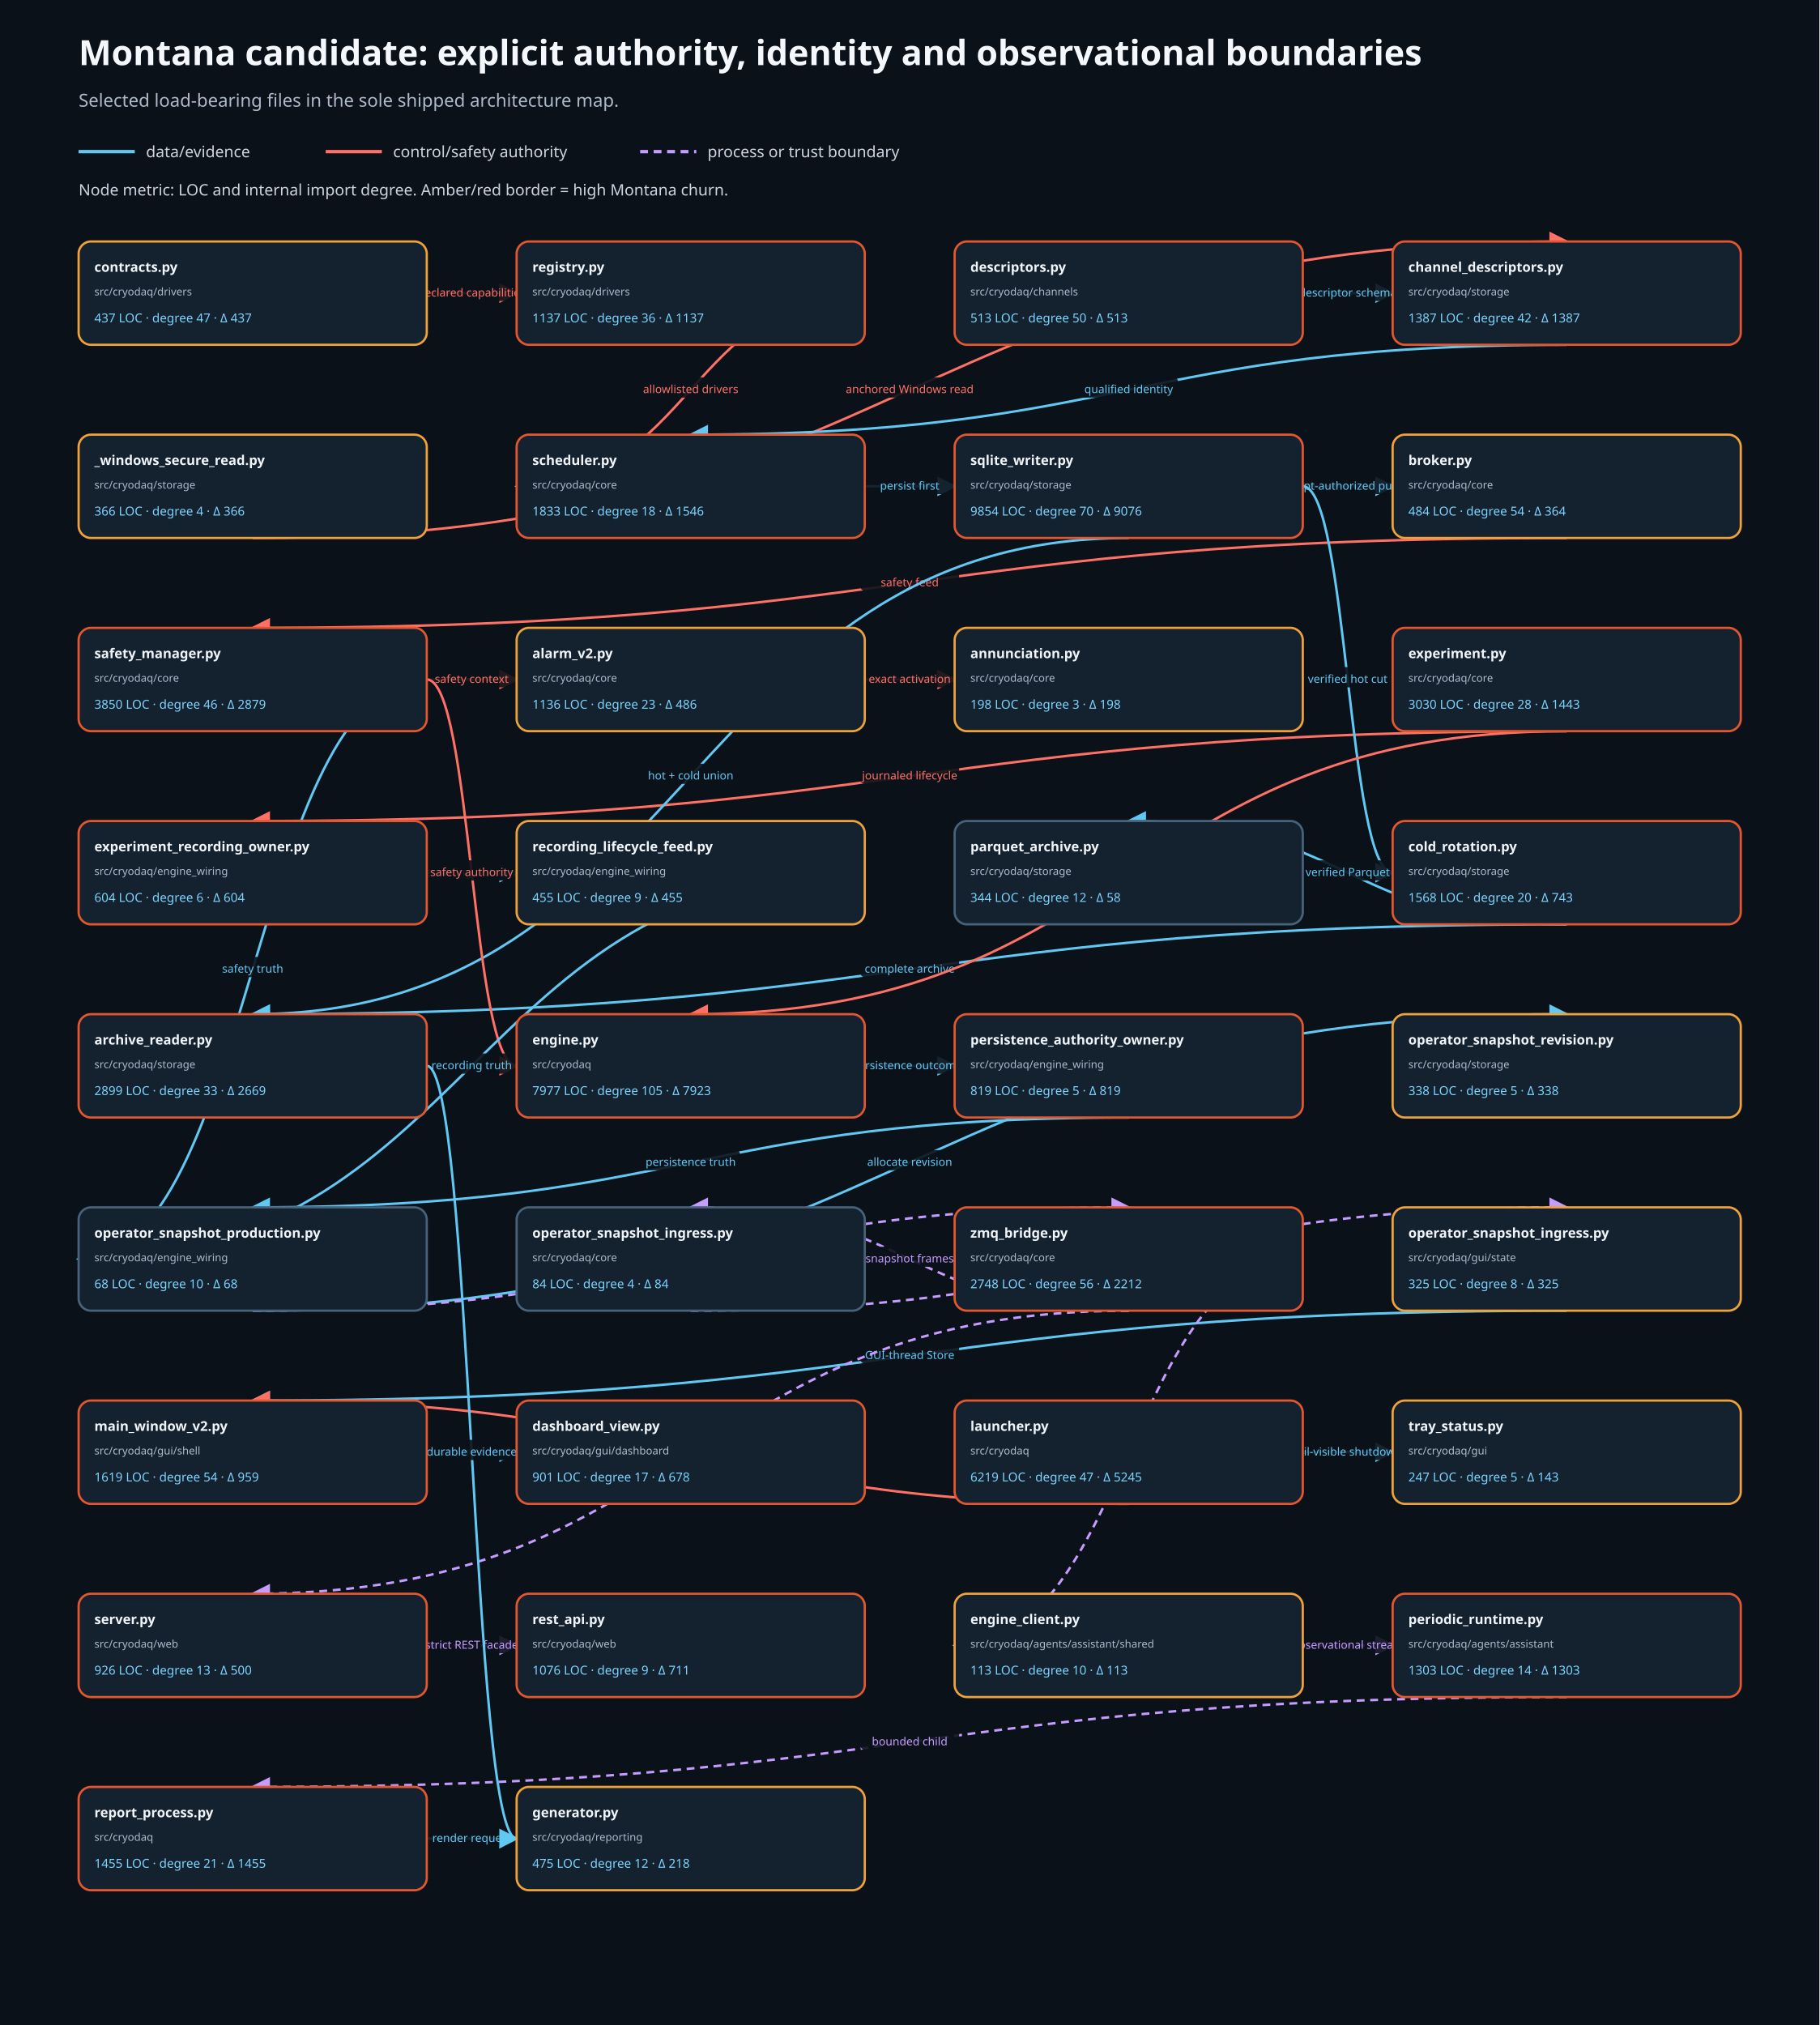
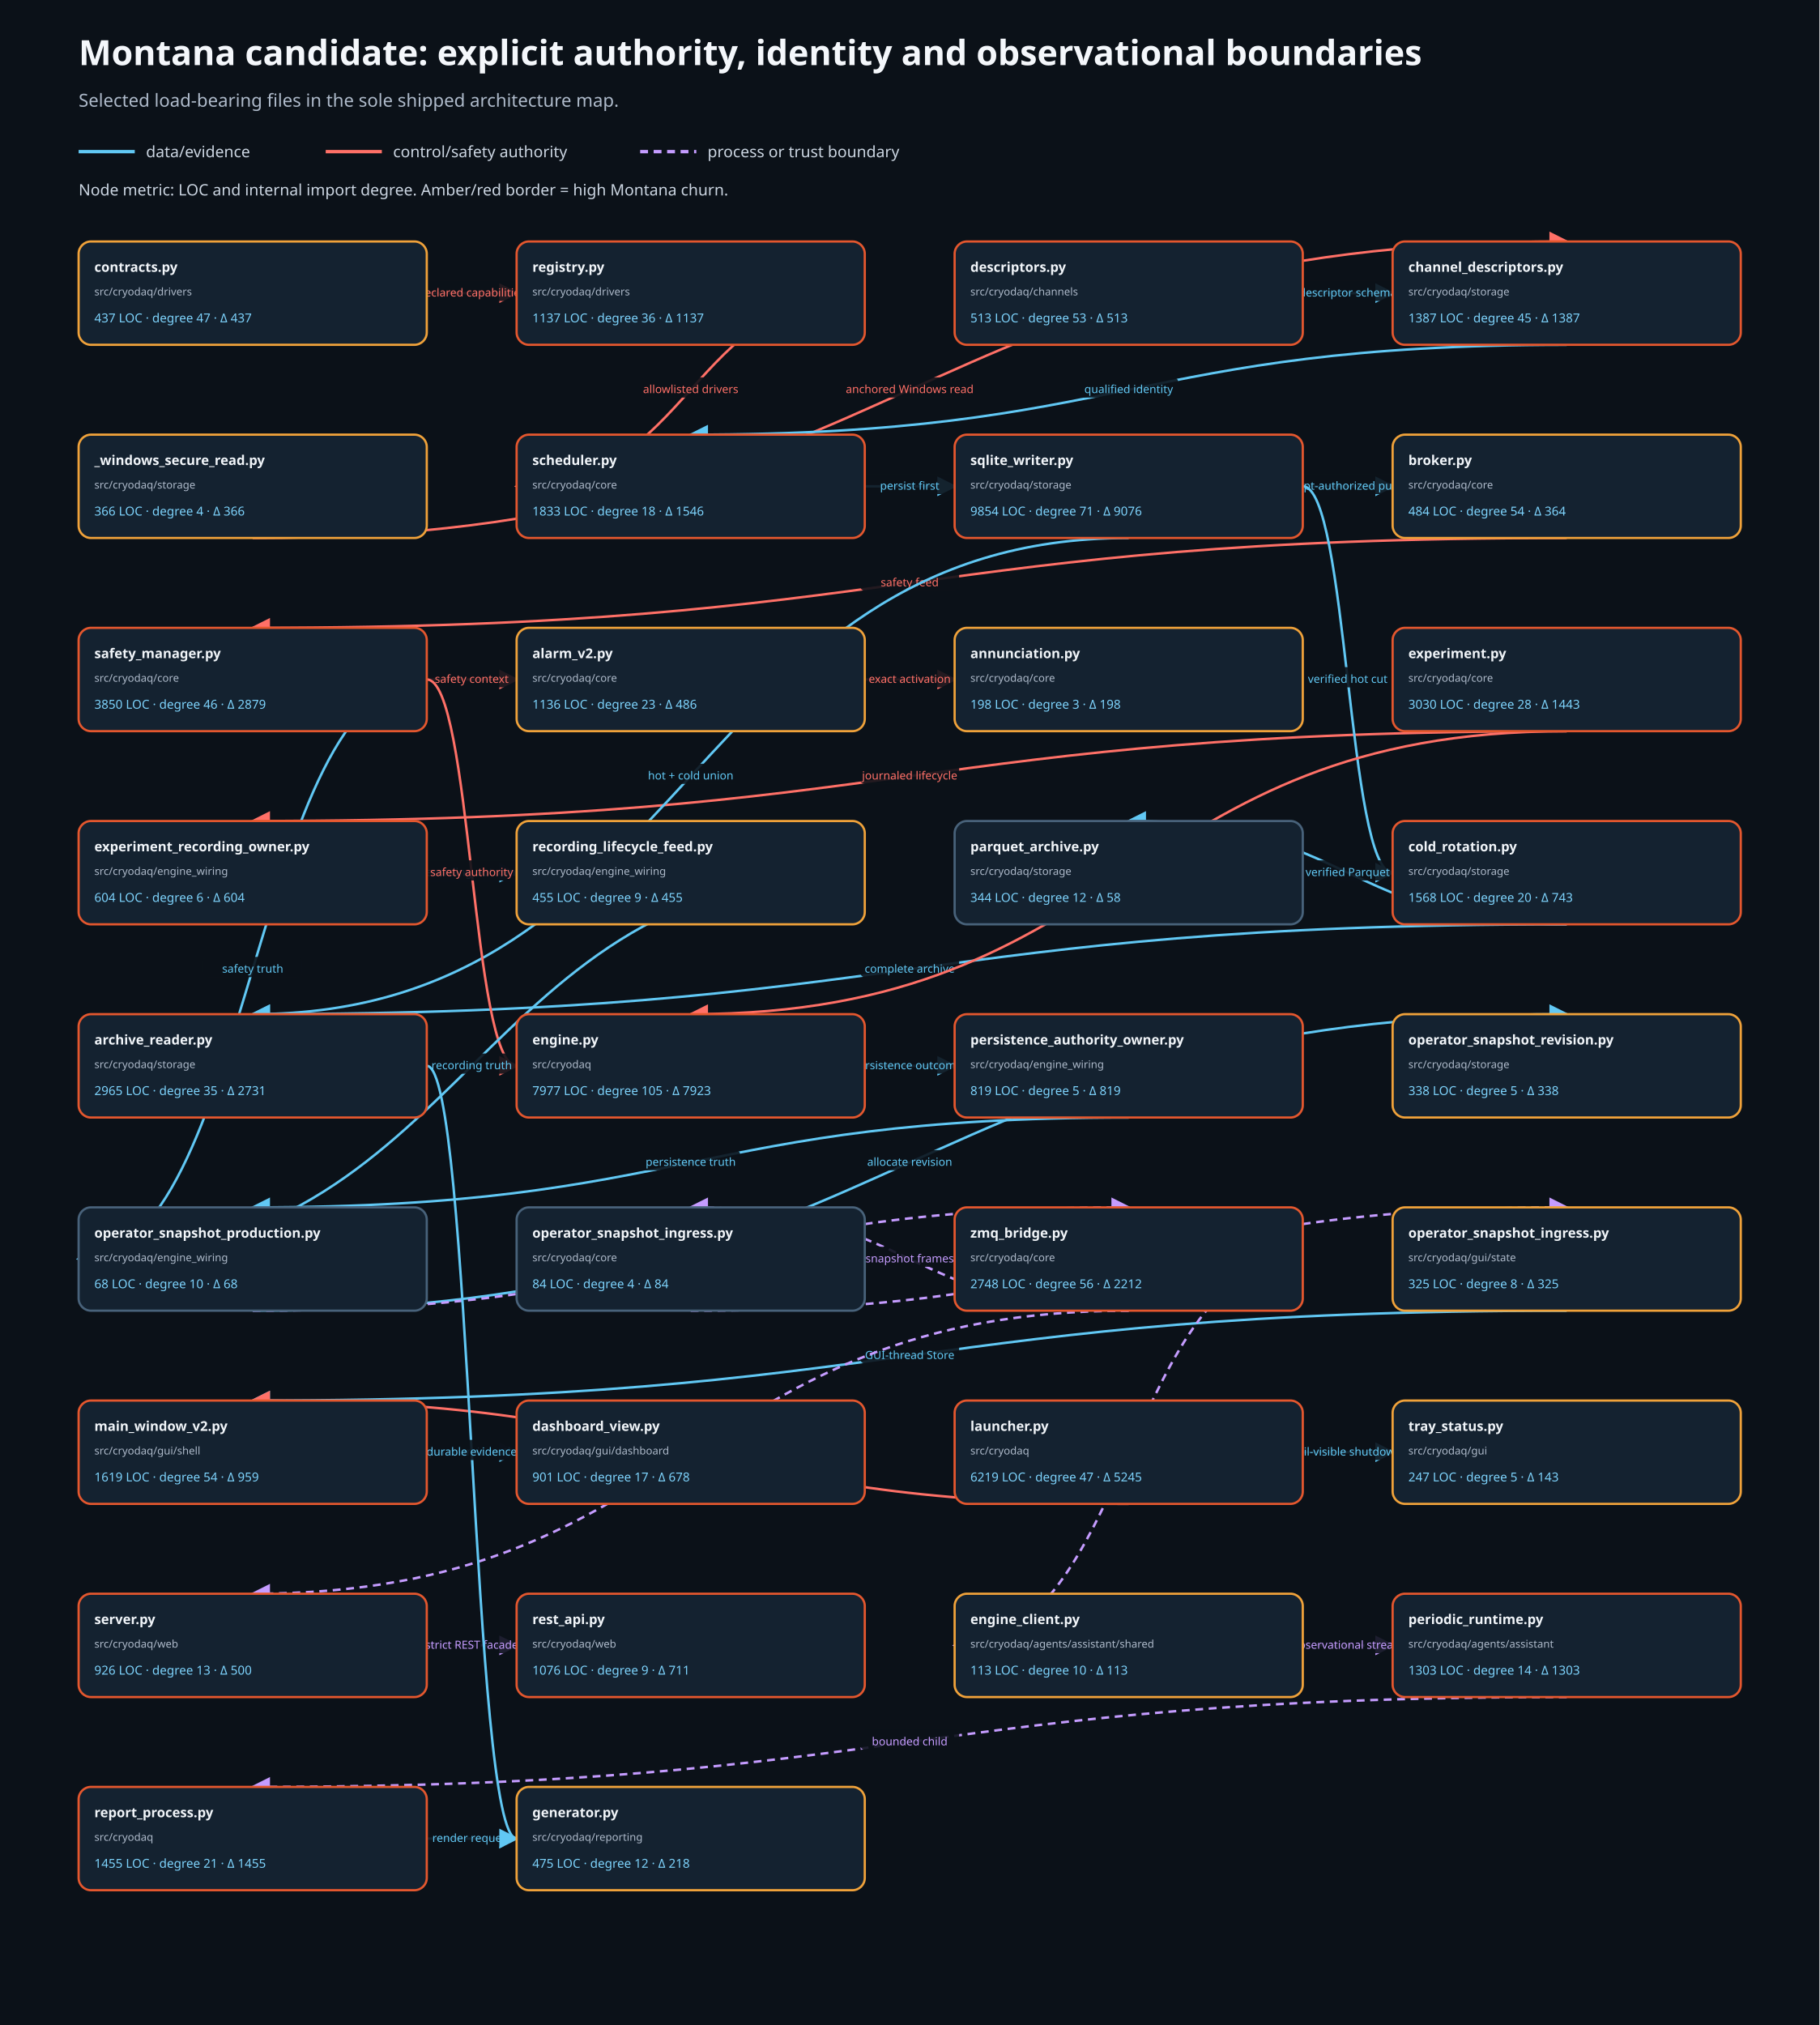
<svg xmlns="http://www.w3.org/2000/svg" role="img" aria-labelledby="title desc" viewBox="0 0 1620 1803" width="1620" height="1803">
  <defs>
    <marker id="dataArrow" markerWidth="8" markerHeight="8" refX="7" refY="4" orient="auto">
      <path d="M0,0 L8,4 L0,8 Z" fill="#61c8f4" />
    </marker>
    <marker id="controlArrow" markerWidth="8" markerHeight="8" refX="7" refY="4" orient="auto">
      <path d="M0,0 L8,4 L0,8 Z" fill="#ff7067" />
    </marker>
    <marker id="boundaryArrow" markerWidth="8" markerHeight="8" refX="7" refY="4" orient="auto">
      <path d="M0,0 L8,4 L0,8 Z" fill="#c59cff" />
    </marker>
  </defs>
  <rect width="100%" height="100%" fill="#0b1118" />
  <text x="70" y="58" fill="#f4f7fb" font-family="Segoe UI, sans-serif" font-size="31" font-weight="700">Montana candidate: explicit authority, identity and observational boundaries</text>
  <text x="70" y="95" fill="#aebaca" font-family="Segoe UI, sans-serif" font-size="16">Selected load-bearing files in the sole shipped architecture map.</text>
  <g aria-label="Legend" font-family="Segoe UI, sans-serif" font-size="14">
    <line x1="70" y1="135" x2="120" y2="135" stroke="#61c8f4" stroke-width="3" />
    <text x="130" y="140" fill="#cbd5e1">data/evidence</text>
    <line x1="290" y1="135" x2="340" y2="135" stroke="#ff7067" stroke-width="3" />
    <text x="350" y="140" fill="#cbd5e1">control/safety authority</text>
    <line x1="570" y1="135" x2="620" y2="135" stroke="#c59cff" stroke-width="3" stroke-dasharray="7 5" />
    <text x="630" y="140" fill="#cbd5e1">process or trust boundary</text>
    <text x="70" y="174" fill="#cbd5e1">Node metric: LOC and internal import degree. Amber/red border = high Montana churn.</text>
  </g>
  <g class="architecture-edges" fill="none">
    <path d="M380,261.0 C420.0,261.0 420.0,261.0 460,261.0" stroke="#ff7067" stroke-width="2.2" marker-end="url(#controlArrow)" />
    <rect x="376.0" y="250.0" width="88" height="18" rx="4" fill="#0b1118" opacity=".9" />
    <text x="420.0" y="264.0" text-anchor="middle" fill="#ff7067" font-family="Segoe UI, sans-serif" font-size="10">declared capabilities</text>
    <path d="M770,261.0 C615.0,261.0 615.0,433.0 460,433.0" stroke="#ff7067" stroke-width="2.2" marker-end="url(#controlArrow)" />
    <rect x="571.0" y="336.0" width="88" height="18" rx="4" fill="#0b1118" opacity=".9" />
    <text x="615.0" y="350.0" text-anchor="middle" fill="#ff7067" font-family="Segoe UI, sans-serif" font-size="10">allowlisted drivers</text>
    <path d="M1160,261.0 C1200.0,261.0 1200.0,261.0 1240,261.0" stroke="#61c8f4" stroke-width="2.2" marker-end="url(#dataArrow)" />
    <rect x="1156.0" y="250.0" width="88" height="18" rx="4" fill="#0b1118" opacity=".9" />
    <text x="1200.0" y="264.0" text-anchor="middle" fill="#61c8f4" font-family="Segoe UI, sans-serif" font-size="10">descriptor schema</text>
    <path d="M225.0,479 C810.0,479 810.0,215 1395.0,215" stroke="#ff7067" stroke-width="2.2" marker-end="url(#controlArrow)" />
    <rect x="766.0" y="336.0" width="88" height="18" rx="4" fill="#0b1118" opacity=".9" />
    <text x="810.0" y="350.0" text-anchor="middle" fill="#ff7067" font-family="Segoe UI, sans-serif" font-size="10">anchored Windows read</text>
    <path d="M1395.0,307 C1005.0,307 1005.0,387 615.0,387" stroke="#61c8f4" stroke-width="2.2" marker-end="url(#dataArrow)" />
    <rect x="961.0" y="336.0" width="88" height="18" rx="4" fill="#0b1118" opacity=".9" />
    <text x="1005.0" y="350.0" text-anchor="middle" fill="#61c8f4" font-family="Segoe UI, sans-serif" font-size="10">qualified identity</text>
    <path d="M770,433.0 C810.0,433.0 810.0,433.0 850,433.0" stroke="#61c8f4" stroke-width="2.2" marker-end="url(#dataArrow)" />
    <rect x="766.0" y="422.0" width="88" height="18" rx="4" fill="#0b1118" opacity=".9" />
    <text x="810.0" y="436.0" text-anchor="middle" fill="#61c8f4" font-family="Segoe UI, sans-serif" font-size="10">persist first</text>
    <path d="M1160,433.0 C1200.0,433.0 1200.0,433.0 1240,433.0" stroke="#61c8f4" stroke-width="2.2" marker-end="url(#dataArrow)" />
    <rect x="1156.0" y="422.0" width="88" height="18" rx="4" fill="#0b1118" opacity=".9" />
    <text x="1200.0" y="436.0" text-anchor="middle" fill="#61c8f4" font-family="Segoe UI, sans-serif" font-size="10">receipt-authorized publish</text>
    <path d="M1395.0,479 C810.0,479 810.0,559 225.0,559" stroke="#ff7067" stroke-width="2.2" marker-end="url(#controlArrow)" />
    <rect x="766.0" y="508.0" width="88" height="18" rx="4" fill="#0b1118" opacity=".9" />
    <text x="810.0" y="522.0" text-anchor="middle" fill="#ff7067" font-family="Segoe UI, sans-serif" font-size="10">safety feed</text>
    <path d="M380,605.0 C420.0,605.0 420.0,605.0 460,605.0" stroke="#ff7067" stroke-width="2.2" marker-end="url(#controlArrow)" />
    <rect x="376.0" y="594.0" width="88" height="18" rx="4" fill="#0b1118" opacity=".9" />
    <text x="420.0" y="608.0" text-anchor="middle" fill="#ff7067" font-family="Segoe UI, sans-serif" font-size="10">safety context</text>
    <path d="M770,605.0 C810.0,605.0 810.0,605.0 850,605.0" stroke="#ff7067" stroke-width="2.2" marker-end="url(#controlArrow)" />
    <rect x="766.0" y="594.0" width="88" height="18" rx="4" fill="#0b1118" opacity=".9" />
    <text x="810.0" y="608.0" text-anchor="middle" fill="#ff7067" font-family="Segoe UI, sans-serif" font-size="10">exact activation</text>
    <path d="M1395.0,651 C810.0,651 810.0,731 225.0,731" stroke="#ff7067" stroke-width="2.2" marker-end="url(#controlArrow)" />
    <rect x="766.0" y="680.0" width="88" height="18" rx="4" fill="#0b1118" opacity=".9" />
    <text x="810.0" y="694.0" text-anchor="middle" fill="#ff7067" font-family="Segoe UI, sans-serif" font-size="10">journaled lifecycle</text>
    <path d="M380,777.0 C420.0,777.0 420.0,777.0 460,777.0" stroke="#61c8f4" stroke-width="2.2" marker-end="url(#dataArrow)" />
    <rect x="376.0" y="766.0" width="88" height="18" rx="4" fill="#0b1118" opacity=".9" />
    <text x="420.0" y="780.0" text-anchor="middle" fill="#61c8f4" font-family="Segoe UI, sans-serif" font-size="10">recording outcome</text>
    <path d="M1160,433.0 C1200.0,433.0 1200.0,777.0 1240,777.0" stroke="#61c8f4" stroke-width="2.2" marker-end="url(#dataArrow)" />
    <rect x="1156.0" y="594.0" width="88" height="18" rx="4" fill="#0b1118" opacity=".9" />
    <text x="1200.0" y="608.0" text-anchor="middle" fill="#61c8f4" font-family="Segoe UI, sans-serif" font-size="10">verified hot cut</text>
    <path d="M1395.0,823 C1200.0,823 1200.0,731 1005.0,731" stroke="#61c8f4" stroke-width="2.2" marker-end="url(#dataArrow)" />
    <rect x="1156.0" y="766.0" width="88" height="18" rx="4" fill="#0b1118" opacity=".9" />
    <text x="1200.0" y="780.0" text-anchor="middle" fill="#61c8f4" font-family="Segoe UI, sans-serif" font-size="10">verified Parquet</text>
    <path d="M1395.0,823 C810.0,823 810.0,903 225.0,903" stroke="#61c8f4" stroke-width="2.2" marker-end="url(#dataArrow)" />
    <rect x="766.0" y="852.0" width="88" height="18" rx="4" fill="#0b1118" opacity=".9" />
    <text x="810.0" y="866.0" text-anchor="middle" fill="#61c8f4" font-family="Segoe UI, sans-serif" font-size="10">complete archive</text>
    <path d="M1005.0,479 C615.0,479 615.0,903 225.0,903" stroke="#61c8f4" stroke-width="2.2" marker-end="url(#dataArrow)" />
    <rect x="571.0" y="680.0" width="88" height="18" rx="4" fill="#0b1118" opacity=".9" />
    <text x="615.0" y="694.0" text-anchor="middle" fill="#61c8f4" font-family="Segoe UI, sans-serif" font-size="10">hot + cold union</text>
    <path d="M380,605.0 C420.0,605.0 420.0,949.0 460,949.0" stroke="#ff7067" stroke-width="2.2" marker-end="url(#controlArrow)" />
    <rect x="376.0" y="766.0" width="88" height="18" rx="4" fill="#0b1118" opacity=".9" />
    <text x="420.0" y="780.0" text-anchor="middle" fill="#ff7067" font-family="Segoe UI, sans-serif" font-size="10">safety authority</text>
    <path d="M1395.0,651 C1005.0,651 1005.0,903 615.0,903" stroke="#ff7067" stroke-width="2.2" marker-end="url(#controlArrow)" />
    <rect x="961.0" y="766.0" width="88" height="18" rx="4" fill="#0b1118" opacity=".9" />
    <text x="1005.0" y="780.0" text-anchor="middle" fill="#ff7067" font-family="Segoe UI, sans-serif" font-size="10">experiment commands</text>
    <path d="M770,949.0 C810.0,949.0 810.0,949.0 850,949.0" stroke="#61c8f4" stroke-width="2.2" marker-end="url(#dataArrow)" />
    <rect x="766.0" y="938.0" width="88" height="18" rx="4" fill="#0b1118" opacity=".9" />
    <text x="810.0" y="952.0" text-anchor="middle" fill="#61c8f4" font-family="Segoe UI, sans-serif" font-size="10">persistence outcomes</text>
    <path d="M770,777.0 C420.0,777.0 420.0,1121.0 70,1121.0" stroke="#61c8f4" stroke-width="2.2" marker-end="url(#dataArrow)" />
    <rect x="376.0" y="938.0" width="88" height="18" rx="4" fill="#0b1118" opacity=".9" />
    <text x="420.0" y="952.0" text-anchor="middle" fill="#61c8f4" font-family="Segoe UI, sans-serif" font-size="10">recording truth</text>
    <path d="M1005.0,995 C615.0,995 615.0,1075 225.0,1075" stroke="#61c8f4" stroke-width="2.2" marker-end="url(#dataArrow)" />
    <rect x="571.0" y="1024.0" width="88" height="18" rx="4" fill="#0b1118" opacity=".9" />
    <text x="615.0" y="1038.0" text-anchor="middle" fill="#61c8f4" font-family="Segoe UI, sans-serif" font-size="10">persistence truth</text>
    <path d="M380,605.0 C225.0,605.0 225.0,1121.0 70,1121.0" stroke="#61c8f4" stroke-width="2.2" marker-end="url(#dataArrow)" />
    <rect x="181.0" y="852.0" width="88" height="18" rx="4" fill="#0b1118" opacity=".9" />
    <text x="225.0" y="866.0" text-anchor="middle" fill="#61c8f4" font-family="Segoe UI, sans-serif" font-size="10">safety truth</text>
    <path d="M225.0,1167 C810.0,1167 810.0,903 1395.0,903" stroke="#61c8f4" stroke-width="2.2" marker-end="url(#dataArrow)" />
    <rect x="766.0" y="1024.0" width="88" height="18" rx="4" fill="#0b1118" opacity=".9" />
    <text x="810.0" y="1038.0" text-anchor="middle" fill="#61c8f4" font-family="Segoe UI, sans-serif" font-size="10">allocate revision</text>
    <path d="M225.0,1167 C615.0,1167 615.0,1075 1005.0,1075" stroke="#c59cff" stroke-width="2.2" marker-end="url(#boundaryArrow)" stroke-dasharray="7 5" />
    <rect x="571.0" y="1110.0" width="88" height="18" rx="4" fill="#0b1118" opacity=".9" />
    <text x="615.0" y="1124.0" text-anchor="middle" fill="#c59cff" font-family="Segoe UI, sans-serif" font-size="10">revisioned PUB</text>
    <path d="M1005.0,1167 C810.0,1167 810.0,1075 615.0,1075" stroke="#c59cff" stroke-width="2.2" marker-end="url(#boundaryArrow)" stroke-dasharray="7 5" />
    <rect x="766.0" y="1110.0" width="88" height="18" rx="4" fill="#0b1118" opacity=".9" />
    <text x="810.0" y="1124.0" text-anchor="middle" fill="#c59cff" font-family="Segoe UI, sans-serif" font-size="10">snapshot frames</text>
    <path d="M615.0,1167 C1005.0,1167 1005.0,1075 1395.0,1075" stroke="#c59cff" stroke-width="2.2" marker-end="url(#boundaryArrow)" stroke-dasharray="7 5" />
    <rect x="961.0" y="1110.0" width="88" height="18" rx="4" fill="#0b1118" opacity=".9" />
    <text x="1005.0" y="1124.0" text-anchor="middle" fill="#c59cff" font-family="Segoe UI, sans-serif" font-size="10">bounded queue</text>
    <path d="M1395.0,1167 C810.0,1167 810.0,1247 225.0,1247" stroke="#61c8f4" stroke-width="2.2" marker-end="url(#dataArrow)" />
    <rect x="766.0" y="1196.0" width="88" height="18" rx="4" fill="#0b1118" opacity=".9" />
    <text x="810.0" y="1210.0" text-anchor="middle" fill="#61c8f4" font-family="Segoe UI, sans-serif" font-size="10">GUI-thread Store</text>
    <path d="M380,1293.0 C420.0,1293.0 420.0,1293.0 460,1293.0" stroke="#61c8f4" stroke-width="2.2" marker-end="url(#dataArrow)" />
    <rect x="376.0" y="1282.0" width="88" height="18" rx="4" fill="#0b1118" opacity=".9" />
    <text x="420.0" y="1296.0" text-anchor="middle" fill="#61c8f4" font-family="Segoe UI, sans-serif" font-size="10">panoramic truth</text>
    <path d="M1005.0,1339 C615.0,1339 615.0,1247 225.0,1247" stroke="#ff7067" stroke-width="2.2" marker-end="url(#controlArrow)" />
    <rect x="571.0" y="1282.0" width="88" height="18" rx="4" fill="#0b1118" opacity=".9" />
    <text x="615.0" y="1296.0" text-anchor="middle" fill="#ff7067" font-family="Segoe UI, sans-serif" font-size="10">owns GUI lifecycle</text>
    <path d="M1160,1293.0 C1200.0,1293.0 1200.0,1293.0 1240,1293.0" stroke="#61c8f4" stroke-width="2.2" marker-end="url(#dataArrow)" />
    <rect x="1156.0" y="1282.0" width="88" height="18" rx="4" fill="#0b1118" opacity=".9" />
    <text x="1200.0" y="1296.0" text-anchor="middle" fill="#61c8f4" font-family="Segoe UI, sans-serif" font-size="10">fail-visible shutdown</text>
    <path d="M1005.0,1167 C615.0,1167 615.0,1419 225.0,1419" stroke="#c59cff" stroke-width="2.2" marker-end="url(#boundaryArrow)" stroke-dasharray="7 5" />
    <rect x="571.0" y="1282.0" width="88" height="18" rx="4" fill="#0b1118" opacity=".9" />
    <text x="615.0" y="1296.0" text-anchor="middle" fill="#c59cff" font-family="Segoe UI, sans-serif" font-size="10">monitoring transport</text>
    <path d="M380,1465.0 C420.0,1465.0 420.0,1465.0 460,1465.0" stroke="#c59cff" stroke-width="2.2" marker-end="url(#boundaryArrow)" stroke-dasharray="7 5" />
    <rect x="376.0" y="1454.0" width="88" height="18" rx="4" fill="#0b1118" opacity=".9" />
    <text x="420.0" y="1468.0" text-anchor="middle" fill="#c59cff" font-family="Segoe UI, sans-serif" font-size="10">strict REST facade</text>
    <path d="M1160,1121.0 C1005.0,1121.0 1005.0,1465.0 850,1465.0" stroke="#c59cff" stroke-width="2.2" marker-end="url(#boundaryArrow)" stroke-dasharray="7 5" />
    <rect x="961.0" y="1282.0" width="88" height="18" rx="4" fill="#0b1118" opacity=".9" />
    <text x="1005.0" y="1296.0" text-anchor="middle" fill="#c59cff" font-family="Segoe UI, sans-serif" font-size="10">allowlisted query</text>
    <path d="M1160,1465.0 C1200.0,1465.0 1200.0,1465.0 1240,1465.0" stroke="#c59cff" stroke-width="2.2" marker-end="url(#boundaryArrow)" stroke-dasharray="7 5" />
    <rect x="1156.0" y="1454.0" width="88" height="18" rx="4" fill="#0b1118" opacity=".9" />
    <text x="1200.0" y="1468.0" text-anchor="middle" fill="#c59cff" font-family="Segoe UI, sans-serif" font-size="10">observational stream</text>
    <path d="M1395.0,1511 C810.0,1511 810.0,1591 225.0,1591" stroke="#c59cff" stroke-width="2.2" marker-end="url(#boundaryArrow)" stroke-dasharray="7 5" />
    <rect x="766.0" y="1540.0" width="88" height="18" rx="4" fill="#0b1118" opacity=".9" />
    <text x="810.0" y="1554.0" text-anchor="middle" fill="#c59cff" font-family="Segoe UI, sans-serif" font-size="10">bounded child</text>
    <path d="M380,1637.0 C420.0,1637.0 420.0,1637.0 460,1637.0" stroke="#61c8f4" stroke-width="2.2" marker-end="url(#dataArrow)" />
    <rect x="376.0" y="1626.0" width="88" height="18" rx="4" fill="#0b1118" opacity=".9" />
    <text x="420.0" y="1640.0" text-anchor="middle" fill="#61c8f4" font-family="Segoe UI, sans-serif" font-size="10">render request</text>
    <path d="M380,949.0 C420.0,949.0 420.0,1637.0 460,1637.0" stroke="#61c8f4" stroke-width="2.2" marker-end="url(#dataArrow)" />
    <rect x="376.0" y="1282.0" width="88" height="18" rx="4" fill="#0b1118" opacity=".9" />
    <text x="420.0" y="1296.0" text-anchor="middle" fill="#61c8f4" font-family="Segoe UI, sans-serif" font-size="10">durable evidence</text>
  </g>
  <g class="important-files" font-family="Segoe UI, sans-serif">
    <g class="file-node" data-path="src/cryodaq/drivers/contracts.py" data-kind="blob" role="group" aria-label="src/cryodaq/drivers/contracts.py | 437 LOC | internal degree 47 | churn 437">
      <rect x="70" y="215" width="310" height="92" rx="11" fill="#142230" stroke="#f0a23a" stroke-width="2" />
      <text x="84" y="242" fill="#f1f5f9" font-size="12" font-weight="700">contracts.py</text>
      <text x="84" y="263" fill="#aebaca" font-size="9.5">src/cryodaq/drivers</text>
      <text x="84" y="287" fill="#7dd3fc" font-size="11">437 LOC · degree 47 · Δ 437</text>
    </g>
    <g class="file-node" data-path="src/cryodaq/drivers/registry.py" data-kind="blob" role="group" aria-label="src/cryodaq/drivers/registry.py | 1137 LOC | internal degree 36 | churn 1137">
      <rect x="460" y="215" width="310" height="92" rx="11" fill="#142230" stroke="#e4572e" stroke-width="2" />
      <text x="474" y="242" fill="#f1f5f9" font-size="12" font-weight="700">registry.py</text>
      <text x="474" y="263" fill="#aebaca" font-size="9.5">src/cryodaq/drivers</text>
      <text x="474" y="287" fill="#7dd3fc" font-size="11">1137 LOC · degree 36 · Δ 1137</text>
    </g>
-     <g class="file-node" data-path="src/cryodaq/channels/descriptors.py" data-kind="blob" role="group" aria-label="src/cryodaq/channels/descriptors.py | 513 LOC | internal degree 50 | churn 513">
+     <g class="file-node" data-path="src/cryodaq/channels/descriptors.py" data-kind="blob" role="group" aria-label="src/cryodaq/channels/descriptors.py | 513 LOC | internal degree 53 | churn 513">
      <rect x="850" y="215" width="310" height="92" rx="11" fill="#142230" stroke="#e4572e" stroke-width="2" />
      <text x="864" y="242" fill="#f1f5f9" font-size="12" font-weight="700">descriptors.py</text>
      <text x="864" y="263" fill="#aebaca" font-size="9.5">src/cryodaq/channels</text>
-       <text x="864" y="287" fill="#7dd3fc" font-size="11">513 LOC · degree 50 · Δ 513</text>
-     </g>
-     <g class="file-node" data-path="src/cryodaq/storage/channel_descriptors.py" data-kind="blob" role="group" aria-label="src/cryodaq/storage/channel_descriptors.py | 1387 LOC | internal degree 42 | churn 1387">
+       <text x="864" y="287" fill="#7dd3fc" font-size="11">513 LOC · degree 53 · Δ 513</text>
+     </g>
+     <g class="file-node" data-path="src/cryodaq/storage/channel_descriptors.py" data-kind="blob" role="group" aria-label="src/cryodaq/storage/channel_descriptors.py | 1387 LOC | internal degree 45 | churn 1387">
      <rect x="1240" y="215" width="310" height="92" rx="11" fill="#142230" stroke="#e4572e" stroke-width="2" />
      <text x="1254" y="242" fill="#f1f5f9" font-size="12" font-weight="700">channel_descriptors.py</text>
      <text x="1254" y="263" fill="#aebaca" font-size="9.5">src/cryodaq/storage</text>
-       <text x="1254" y="287" fill="#7dd3fc" font-size="11">1387 LOC · degree 42 · Δ 1387</text>
+       <text x="1254" y="287" fill="#7dd3fc" font-size="11">1387 LOC · degree 45 · Δ 1387</text>
    </g>
    <g class="file-node" data-path="src/cryodaq/storage/_windows_secure_read.py" data-kind="blob" role="group" aria-label="src/cryodaq/storage/_windows_secure_read.py | 366 LOC | internal degree 4 | churn 366">
      <rect x="70" y="387" width="310" height="92" rx="11" fill="#142230" stroke="#f0a23a" stroke-width="2" />
      <text x="84" y="414" fill="#f1f5f9" font-size="12" font-weight="700">_windows_secure_read.py</text>
      <text x="84" y="435" fill="#aebaca" font-size="9.5">src/cryodaq/storage</text>
      <text x="84" y="459" fill="#7dd3fc" font-size="11">366 LOC · degree 4 · Δ 366</text>
    </g>
    <g class="file-node" data-path="src/cryodaq/core/scheduler.py" data-kind="blob" role="group" aria-label="src/cryodaq/core/scheduler.py | 1833 LOC | internal degree 18 | churn 1546">
      <rect x="460" y="387" width="310" height="92" rx="11" fill="#142230" stroke="#e4572e" stroke-width="2" />
      <text x="474" y="414" fill="#f1f5f9" font-size="12" font-weight="700">scheduler.py</text>
      <text x="474" y="435" fill="#aebaca" font-size="9.5">src/cryodaq/core</text>
      <text x="474" y="459" fill="#7dd3fc" font-size="11">1833 LOC · degree 18 · Δ 1546</text>
    </g>
-     <g class="file-node" data-path="src/cryodaq/storage/sqlite_writer.py" data-kind="blob" role="group" aria-label="src/cryodaq/storage/sqlite_writer.py | 9854 LOC | internal degree 70 | churn 9076">
+     <g class="file-node" data-path="src/cryodaq/storage/sqlite_writer.py" data-kind="blob" role="group" aria-label="src/cryodaq/storage/sqlite_writer.py | 9854 LOC | internal degree 71 | churn 9076">
      <rect x="850" y="387" width="310" height="92" rx="11" fill="#142230" stroke="#e4572e" stroke-width="2" />
      <text x="864" y="414" fill="#f1f5f9" font-size="12" font-weight="700">sqlite_writer.py</text>
      <text x="864" y="435" fill="#aebaca" font-size="9.5">src/cryodaq/storage</text>
-       <text x="864" y="459" fill="#7dd3fc" font-size="11">9854 LOC · degree 70 · Δ 9076</text>
+       <text x="864" y="459" fill="#7dd3fc" font-size="11">9854 LOC · degree 71 · Δ 9076</text>
    </g>
    <g class="file-node" data-path="src/cryodaq/core/broker.py" data-kind="blob" role="group" aria-label="src/cryodaq/core/broker.py | 484 LOC | internal degree 54 | churn 364">
      <rect x="1240" y="387" width="310" height="92" rx="11" fill="#142230" stroke="#f0a23a" stroke-width="2" />
      <text x="1254" y="414" fill="#f1f5f9" font-size="12" font-weight="700">broker.py</text>
      <text x="1254" y="435" fill="#aebaca" font-size="9.5">src/cryodaq/core</text>
      <text x="1254" y="459" fill="#7dd3fc" font-size="11">484 LOC · degree 54 · Δ 364</text>
    </g>
    <g class="file-node" data-path="src/cryodaq/core/safety_manager.py" data-kind="blob" role="group" aria-label="src/cryodaq/core/safety_manager.py | 3850 LOC | internal degree 46 | churn 2879">
      <rect x="70" y="559" width="310" height="92" rx="11" fill="#142230" stroke="#e4572e" stroke-width="2" />
      <text x="84" y="586" fill="#f1f5f9" font-size="12" font-weight="700">safety_manager.py</text>
      <text x="84" y="607" fill="#aebaca" font-size="9.5">src/cryodaq/core</text>
      <text x="84" y="631" fill="#7dd3fc" font-size="11">3850 LOC · degree 46 · Δ 2879</text>
    </g>
    <g class="file-node" data-path="src/cryodaq/core/alarm_v2.py" data-kind="blob" role="group" aria-label="src/cryodaq/core/alarm_v2.py | 1136 LOC | internal degree 23 | churn 486">
      <rect x="460" y="559" width="310" height="92" rx="11" fill="#142230" stroke="#f0a23a" stroke-width="2" />
      <text x="474" y="586" fill="#f1f5f9" font-size="12" font-weight="700">alarm_v2.py</text>
      <text x="474" y="607" fill="#aebaca" font-size="9.5">src/cryodaq/core</text>
      <text x="474" y="631" fill="#7dd3fc" font-size="11">1136 LOC · degree 23 · Δ 486</text>
    </g>
    <g class="file-node" data-path="src/cryodaq/core/annunciation.py" data-kind="blob" role="group" aria-label="src/cryodaq/core/annunciation.py | 198 LOC | internal degree 3 | churn 198">
      <rect x="850" y="559" width="310" height="92" rx="11" fill="#142230" stroke="#f0a23a" stroke-width="2" />
      <text x="864" y="586" fill="#f1f5f9" font-size="12" font-weight="700">annunciation.py</text>
      <text x="864" y="607" fill="#aebaca" font-size="9.5">src/cryodaq/core</text>
      <text x="864" y="631" fill="#7dd3fc" font-size="11">198 LOC · degree 3 · Δ 198</text>
    </g>
    <g class="file-node" data-path="src/cryodaq/core/experiment.py" data-kind="blob" role="group" aria-label="src/cryodaq/core/experiment.py | 3030 LOC | internal degree 28 | churn 1443">
      <rect x="1240" y="559" width="310" height="92" rx="11" fill="#142230" stroke="#e4572e" stroke-width="2" />
      <text x="1254" y="586" fill="#f1f5f9" font-size="12" font-weight="700">experiment.py</text>
      <text x="1254" y="607" fill="#aebaca" font-size="9.5">src/cryodaq/core</text>
      <text x="1254" y="631" fill="#7dd3fc" font-size="11">3030 LOC · degree 28 · Δ 1443</text>
    </g>
    <g class="file-node" data-path="src/cryodaq/engine_wiring/experiment_recording_owner.py" data-kind="blob" role="group" aria-label="src/cryodaq/engine_wiring/experiment_recording_owner.py | 604 LOC | internal degree 6 | churn 604">
      <rect x="70" y="731" width="310" height="92" rx="11" fill="#142230" stroke="#e4572e" stroke-width="2" />
      <text x="84" y="758" fill="#f1f5f9" font-size="12" font-weight="700">experiment_recording_owner.py</text>
      <text x="84" y="779" fill="#aebaca" font-size="9.5">src/cryodaq/engine_wiring</text>
      <text x="84" y="803" fill="#7dd3fc" font-size="11">604 LOC · degree 6 · Δ 604</text>
    </g>
    <g class="file-node" data-path="src/cryodaq/engine_wiring/recording_lifecycle_feed.py" data-kind="blob" role="group" aria-label="src/cryodaq/engine_wiring/recording_lifecycle_feed.py | 455 LOC | internal degree 9 | churn 455">
      <rect x="460" y="731" width="310" height="92" rx="11" fill="#142230" stroke="#f0a23a" stroke-width="2" />
      <text x="474" y="758" fill="#f1f5f9" font-size="12" font-weight="700">recording_lifecycle_feed.py</text>
      <text x="474" y="779" fill="#aebaca" font-size="9.5">src/cryodaq/engine_wiring</text>
      <text x="474" y="803" fill="#7dd3fc" font-size="11">455 LOC · degree 9 · Δ 455</text>
    </g>
    <g class="file-node" data-path="src/cryodaq/storage/parquet_archive.py" data-kind="blob" role="group" aria-label="src/cryodaq/storage/parquet_archive.py | 344 LOC | internal degree 12 | churn 58">
      <rect x="850" y="731" width="310" height="92" rx="11" fill="#142230" stroke="#48627a" stroke-width="2" />
      <text x="864" y="758" fill="#f1f5f9" font-size="12" font-weight="700">parquet_archive.py</text>
      <text x="864" y="779" fill="#aebaca" font-size="9.5">src/cryodaq/storage</text>
      <text x="864" y="803" fill="#7dd3fc" font-size="11">344 LOC · degree 12 · Δ 58</text>
    </g>
    <g class="file-node" data-path="src/cryodaq/storage/cold_rotation.py" data-kind="blob" role="group" aria-label="src/cryodaq/storage/cold_rotation.py | 1568 LOC | internal degree 20 | churn 743">
      <rect x="1240" y="731" width="310" height="92" rx="11" fill="#142230" stroke="#e4572e" stroke-width="2" />
      <text x="1254" y="758" fill="#f1f5f9" font-size="12" font-weight="700">cold_rotation.py</text>
      <text x="1254" y="779" fill="#aebaca" font-size="9.5">src/cryodaq/storage</text>
      <text x="1254" y="803" fill="#7dd3fc" font-size="11">1568 LOC · degree 20 · Δ 743</text>
    </g>
-     <g class="file-node" data-path="src/cryodaq/storage/archive_reader.py" data-kind="blob" role="group" aria-label="src/cryodaq/storage/archive_reader.py | 2899 LOC | internal degree 33 | churn 2669">
+     <g class="file-node" data-path="src/cryodaq/storage/archive_reader.py" data-kind="blob" role="group" aria-label="src/cryodaq/storage/archive_reader.py | 2965 LOC | internal degree 35 | churn 2731">
      <rect x="70" y="903" width="310" height="92" rx="11" fill="#142230" stroke="#e4572e" stroke-width="2" />
      <text x="84" y="930" fill="#f1f5f9" font-size="12" font-weight="700">archive_reader.py</text>
      <text x="84" y="951" fill="#aebaca" font-size="9.5">src/cryodaq/storage</text>
-       <text x="84" y="975" fill="#7dd3fc" font-size="11">2899 LOC · degree 33 · Δ 2669</text>
+       <text x="84" y="975" fill="#7dd3fc" font-size="11">2965 LOC · degree 35 · Δ 2731</text>
    </g>
    <g class="file-node" data-path="src/cryodaq/engine.py" data-kind="blob" role="group" aria-label="src/cryodaq/engine.py | 7977 LOC | internal degree 105 | churn 7923">
      <rect x="460" y="903" width="310" height="92" rx="11" fill="#142230" stroke="#e4572e" stroke-width="2" />
      <text x="474" y="930" fill="#f1f5f9" font-size="12" font-weight="700">engine.py</text>
      <text x="474" y="951" fill="#aebaca" font-size="9.5">src/cryodaq</text>
      <text x="474" y="975" fill="#7dd3fc" font-size="11">7977 LOC · degree 105 · Δ 7923</text>
    </g>
    <g class="file-node" data-path="src/cryodaq/engine_wiring/persistence_authority_owner.py" data-kind="blob" role="group" aria-label="src/cryodaq/engine_wiring/persistence_authority_owner.py | 819 LOC | internal degree 5 | churn 819">
      <rect x="850" y="903" width="310" height="92" rx="11" fill="#142230" stroke="#e4572e" stroke-width="2" />
      <text x="864" y="930" fill="#f1f5f9" font-size="12" font-weight="700">persistence_authority_owner.py</text>
      <text x="864" y="951" fill="#aebaca" font-size="9.5">src/cryodaq/engine_wiring</text>
      <text x="864" y="975" fill="#7dd3fc" font-size="11">819 LOC · degree 5 · Δ 819</text>
    </g>
    <g class="file-node" data-path="src/cryodaq/storage/operator_snapshot_revision.py" data-kind="blob" role="group" aria-label="src/cryodaq/storage/operator_snapshot_revision.py | 338 LOC | internal degree 5 | churn 338">
      <rect x="1240" y="903" width="310" height="92" rx="11" fill="#142230" stroke="#f0a23a" stroke-width="2" />
      <text x="1254" y="930" fill="#f1f5f9" font-size="12" font-weight="700">operator_snapshot_revision.py</text>
      <text x="1254" y="951" fill="#aebaca" font-size="9.5">src/cryodaq/storage</text>
      <text x="1254" y="975" fill="#7dd3fc" font-size="11">338 LOC · degree 5 · Δ 338</text>
    </g>
    <g class="file-node" data-path="src/cryodaq/engine_wiring/operator_snapshot_production.py" data-kind="blob" role="group" aria-label="src/cryodaq/engine_wiring/operator_snapshot_production.py | 68 LOC | internal degree 10 | churn 68">
      <rect x="70" y="1075" width="310" height="92" rx="11" fill="#142230" stroke="#48627a" stroke-width="2" />
      <text x="84" y="1102" fill="#f1f5f9" font-size="12" font-weight="700">operator_snapshot_production.py</text>
      <text x="84" y="1123" fill="#aebaca" font-size="9.5">src/cryodaq/engine_wiring</text>
      <text x="84" y="1147" fill="#7dd3fc" font-size="11">68 LOC · degree 10 · Δ 68</text>
    </g>
    <g class="file-node" data-path="src/cryodaq/core/operator_snapshot_ingress.py" data-kind="blob" role="group" aria-label="src/cryodaq/core/operator_snapshot_ingress.py | 84 LOC | internal degree 4 | churn 84">
      <rect x="460" y="1075" width="310" height="92" rx="11" fill="#142230" stroke="#48627a" stroke-width="2" />
      <text x="474" y="1102" fill="#f1f5f9" font-size="12" font-weight="700">operator_snapshot_ingress.py</text>
      <text x="474" y="1123" fill="#aebaca" font-size="9.5">src/cryodaq/core</text>
      <text x="474" y="1147" fill="#7dd3fc" font-size="11">84 LOC · degree 4 · Δ 84</text>
    </g>
    <g class="file-node" data-path="src/cryodaq/core/zmq_bridge.py" data-kind="blob" role="group" aria-label="src/cryodaq/core/zmq_bridge.py | 2748 LOC | internal degree 56 | churn 2212">
      <rect x="850" y="1075" width="310" height="92" rx="11" fill="#142230" stroke="#e4572e" stroke-width="2" />
      <text x="864" y="1102" fill="#f1f5f9" font-size="12" font-weight="700">zmq_bridge.py</text>
      <text x="864" y="1123" fill="#aebaca" font-size="9.5">src/cryodaq/core</text>
      <text x="864" y="1147" fill="#7dd3fc" font-size="11">2748 LOC · degree 56 · Δ 2212</text>
    </g>
    <g class="file-node" data-path="src/cryodaq/gui/state/operator_snapshot_ingress.py" data-kind="blob" role="group" aria-label="src/cryodaq/gui/state/operator_snapshot_ingress.py | 325 LOC | internal degree 8 | churn 325">
      <rect x="1240" y="1075" width="310" height="92" rx="11" fill="#142230" stroke="#f0a23a" stroke-width="2" />
      <text x="1254" y="1102" fill="#f1f5f9" font-size="12" font-weight="700">operator_snapshot_ingress.py</text>
      <text x="1254" y="1123" fill="#aebaca" font-size="9.5">src/cryodaq/gui/state</text>
      <text x="1254" y="1147" fill="#7dd3fc" font-size="11">325 LOC · degree 8 · Δ 325</text>
    </g>
    <g class="file-node" data-path="src/cryodaq/gui/shell/main_window_v2.py" data-kind="blob" role="group" aria-label="src/cryodaq/gui/shell/main_window_v2.py | 1619 LOC | internal degree 54 | churn 959">
      <rect x="70" y="1247" width="310" height="92" rx="11" fill="#142230" stroke="#e4572e" stroke-width="2" />
      <text x="84" y="1274" fill="#f1f5f9" font-size="12" font-weight="700">main_window_v2.py</text>
      <text x="84" y="1295" fill="#aebaca" font-size="9.5">src/cryodaq/gui/shell</text>
      <text x="84" y="1319" fill="#7dd3fc" font-size="11">1619 LOC · degree 54 · Δ 959</text>
    </g>
    <g class="file-node" data-path="src/cryodaq/gui/dashboard/dashboard_view.py" data-kind="blob" role="group" aria-label="src/cryodaq/gui/dashboard/dashboard_view.py | 901 LOC | internal degree 17 | churn 678">
      <rect x="460" y="1247" width="310" height="92" rx="11" fill="#142230" stroke="#e4572e" stroke-width="2" />
      <text x="474" y="1274" fill="#f1f5f9" font-size="12" font-weight="700">dashboard_view.py</text>
      <text x="474" y="1295" fill="#aebaca" font-size="9.5">src/cryodaq/gui/dashboard</text>
      <text x="474" y="1319" fill="#7dd3fc" font-size="11">901 LOC · degree 17 · Δ 678</text>
    </g>
    <g class="file-node" data-path="src/cryodaq/launcher.py" data-kind="blob" role="group" aria-label="src/cryodaq/launcher.py | 6219 LOC | internal degree 47 | churn 5245">
      <rect x="850" y="1247" width="310" height="92" rx="11" fill="#142230" stroke="#e4572e" stroke-width="2" />
      <text x="864" y="1274" fill="#f1f5f9" font-size="12" font-weight="700">launcher.py</text>
      <text x="864" y="1295" fill="#aebaca" font-size="9.5">src/cryodaq</text>
      <text x="864" y="1319" fill="#7dd3fc" font-size="11">6219 LOC · degree 47 · Δ 5245</text>
    </g>
    <g class="file-node" data-path="src/cryodaq/gui/tray_status.py" data-kind="blob" role="group" aria-label="src/cryodaq/gui/tray_status.py | 247 LOC | internal degree 5 | churn 143">
      <rect x="1240" y="1247" width="310" height="92" rx="11" fill="#142230" stroke="#f0a23a" stroke-width="2" />
      <text x="1254" y="1274" fill="#f1f5f9" font-size="12" font-weight="700">tray_status.py</text>
      <text x="1254" y="1295" fill="#aebaca" font-size="9.5">src/cryodaq/gui</text>
      <text x="1254" y="1319" fill="#7dd3fc" font-size="11">247 LOC · degree 5 · Δ 143</text>
    </g>
    <g class="file-node" data-path="src/cryodaq/web/server.py" data-kind="blob" role="group" aria-label="src/cryodaq/web/server.py | 926 LOC | internal degree 13 | churn 500">
      <rect x="70" y="1419" width="310" height="92" rx="11" fill="#142230" stroke="#e4572e" stroke-width="2" />
      <text x="84" y="1446" fill="#f1f5f9" font-size="12" font-weight="700">server.py</text>
      <text x="84" y="1467" fill="#aebaca" font-size="9.5">src/cryodaq/web</text>
      <text x="84" y="1491" fill="#7dd3fc" font-size="11">926 LOC · degree 13 · Δ 500</text>
    </g>
    <g class="file-node" data-path="src/cryodaq/web/rest_api.py" data-kind="blob" role="group" aria-label="src/cryodaq/web/rest_api.py | 1076 LOC | internal degree 9 | churn 711">
      <rect x="460" y="1419" width="310" height="92" rx="11" fill="#142230" stroke="#e4572e" stroke-width="2" />
      <text x="474" y="1446" fill="#f1f5f9" font-size="12" font-weight="700">rest_api.py</text>
      <text x="474" y="1467" fill="#aebaca" font-size="9.5">src/cryodaq/web</text>
      <text x="474" y="1491" fill="#7dd3fc" font-size="11">1076 LOC · degree 9 · Δ 711</text>
    </g>
    <g class="file-node" data-path="src/cryodaq/agents/assistant/shared/engine_client.py" data-kind="blob" role="group" aria-label="src/cryodaq/agents/assistant/shared/engine_client.py | 113 LOC | internal degree 10 | churn 113">
      <rect x="850" y="1419" width="310" height="92" rx="11" fill="#142230" stroke="#f0a23a" stroke-width="2" />
      <text x="864" y="1446" fill="#f1f5f9" font-size="12" font-weight="700">engine_client.py</text>
      <text x="864" y="1467" fill="#aebaca" font-size="9.5">src/cryodaq/agents/assistant/shared</text>
      <text x="864" y="1491" fill="#7dd3fc" font-size="11">113 LOC · degree 10 · Δ 113</text>
    </g>
    <g class="file-node" data-path="src/cryodaq/agents/assistant/periodic_runtime.py" data-kind="blob" role="group" aria-label="src/cryodaq/agents/assistant/periodic_runtime.py | 1303 LOC | internal degree 14 | churn 1303">
      <rect x="1240" y="1419" width="310" height="92" rx="11" fill="#142230" stroke="#e4572e" stroke-width="2" />
      <text x="1254" y="1446" fill="#f1f5f9" font-size="12" font-weight="700">periodic_runtime.py</text>
      <text x="1254" y="1467" fill="#aebaca" font-size="9.5">src/cryodaq/agents/assistant</text>
      <text x="1254" y="1491" fill="#7dd3fc" font-size="11">1303 LOC · degree 14 · Δ 1303</text>
    </g>
    <g class="file-node" data-path="src/cryodaq/report_process.py" data-kind="blob" role="group" aria-label="src/cryodaq/report_process.py | 1455 LOC | internal degree 21 | churn 1455">
      <rect x="70" y="1591" width="310" height="92" rx="11" fill="#142230" stroke="#e4572e" stroke-width="2" />
      <text x="84" y="1618" fill="#f1f5f9" font-size="12" font-weight="700">report_process.py</text>
      <text x="84" y="1639" fill="#aebaca" font-size="9.5">src/cryodaq</text>
      <text x="84" y="1663" fill="#7dd3fc" font-size="11">1455 LOC · degree 21 · Δ 1455</text>
    </g>
    <g class="file-node" data-path="src/cryodaq/reporting/generator.py" data-kind="blob" role="group" aria-label="src/cryodaq/reporting/generator.py | 475 LOC | internal degree 12 | churn 218">
      <rect x="460" y="1591" width="310" height="92" rx="11" fill="#142230" stroke="#f0a23a" stroke-width="2" />
      <text x="474" y="1618" fill="#f1f5f9" font-size="12" font-weight="700">generator.py</text>
      <text x="474" y="1639" fill="#aebaca" font-size="9.5">src/cryodaq/reporting</text>
      <text x="474" y="1663" fill="#7dd3fc" font-size="11">475 LOC · degree 12 · Δ 218</text>
    </g>
  </g>
</svg>
